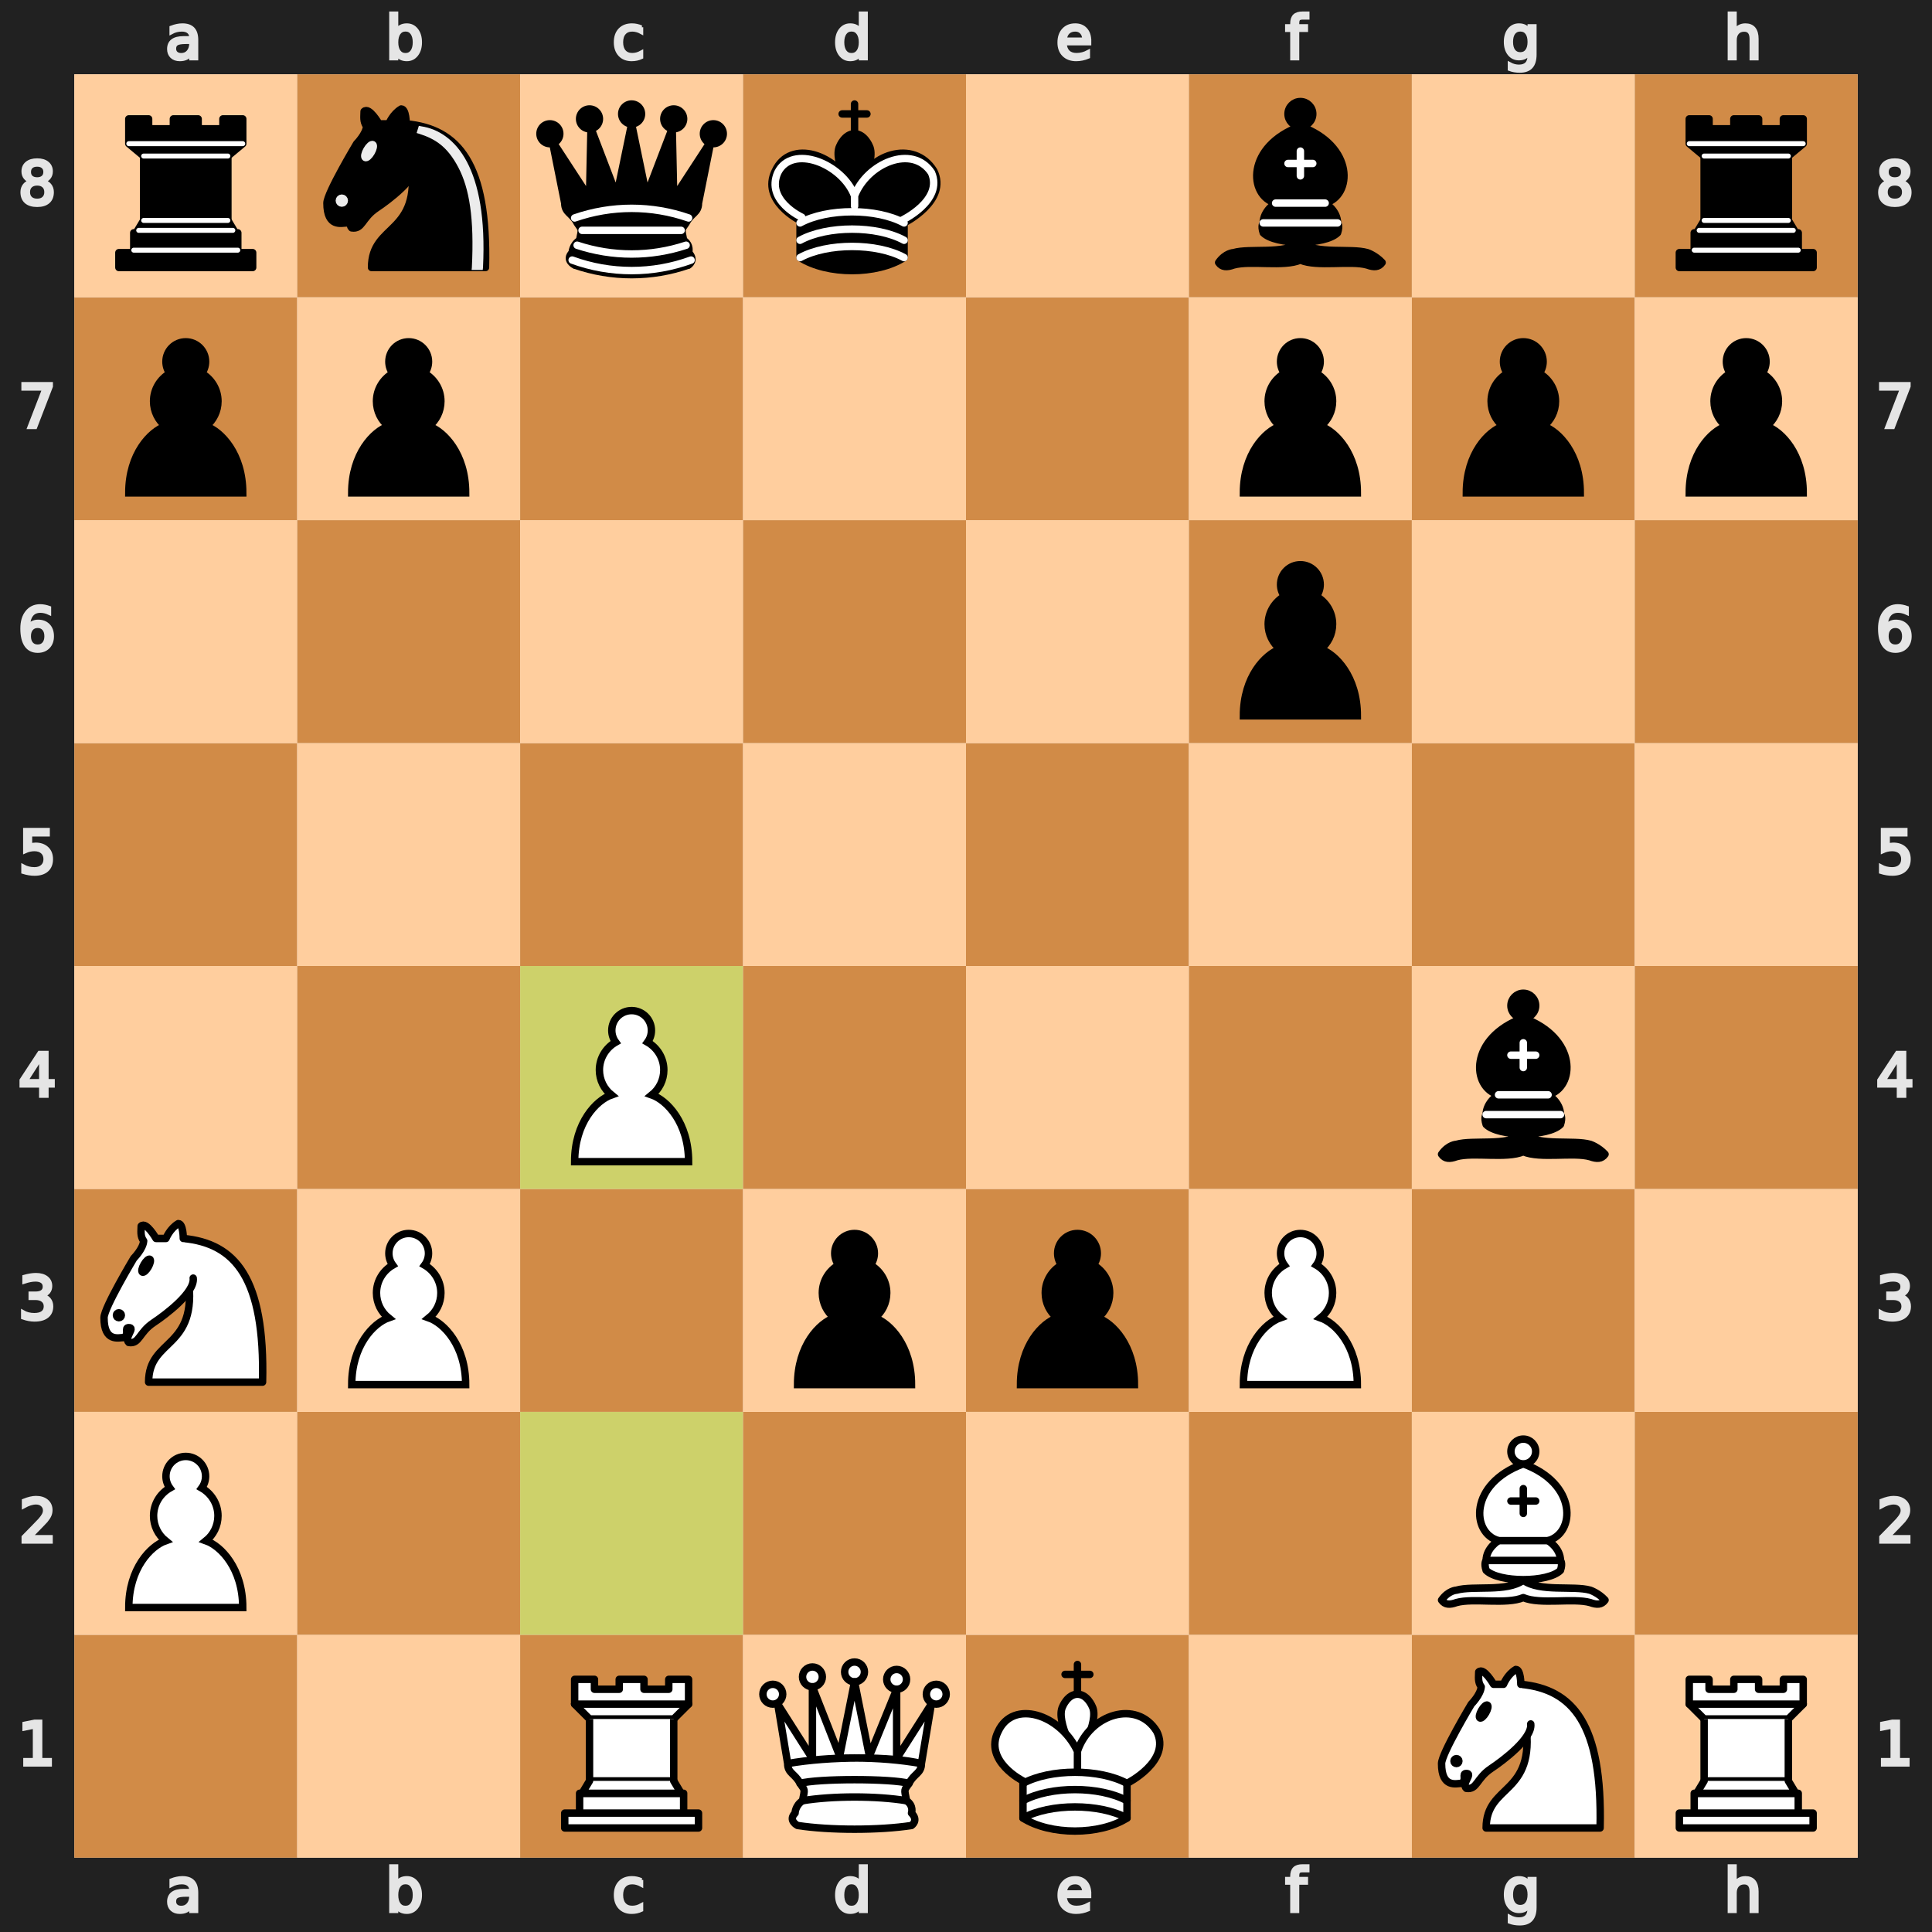
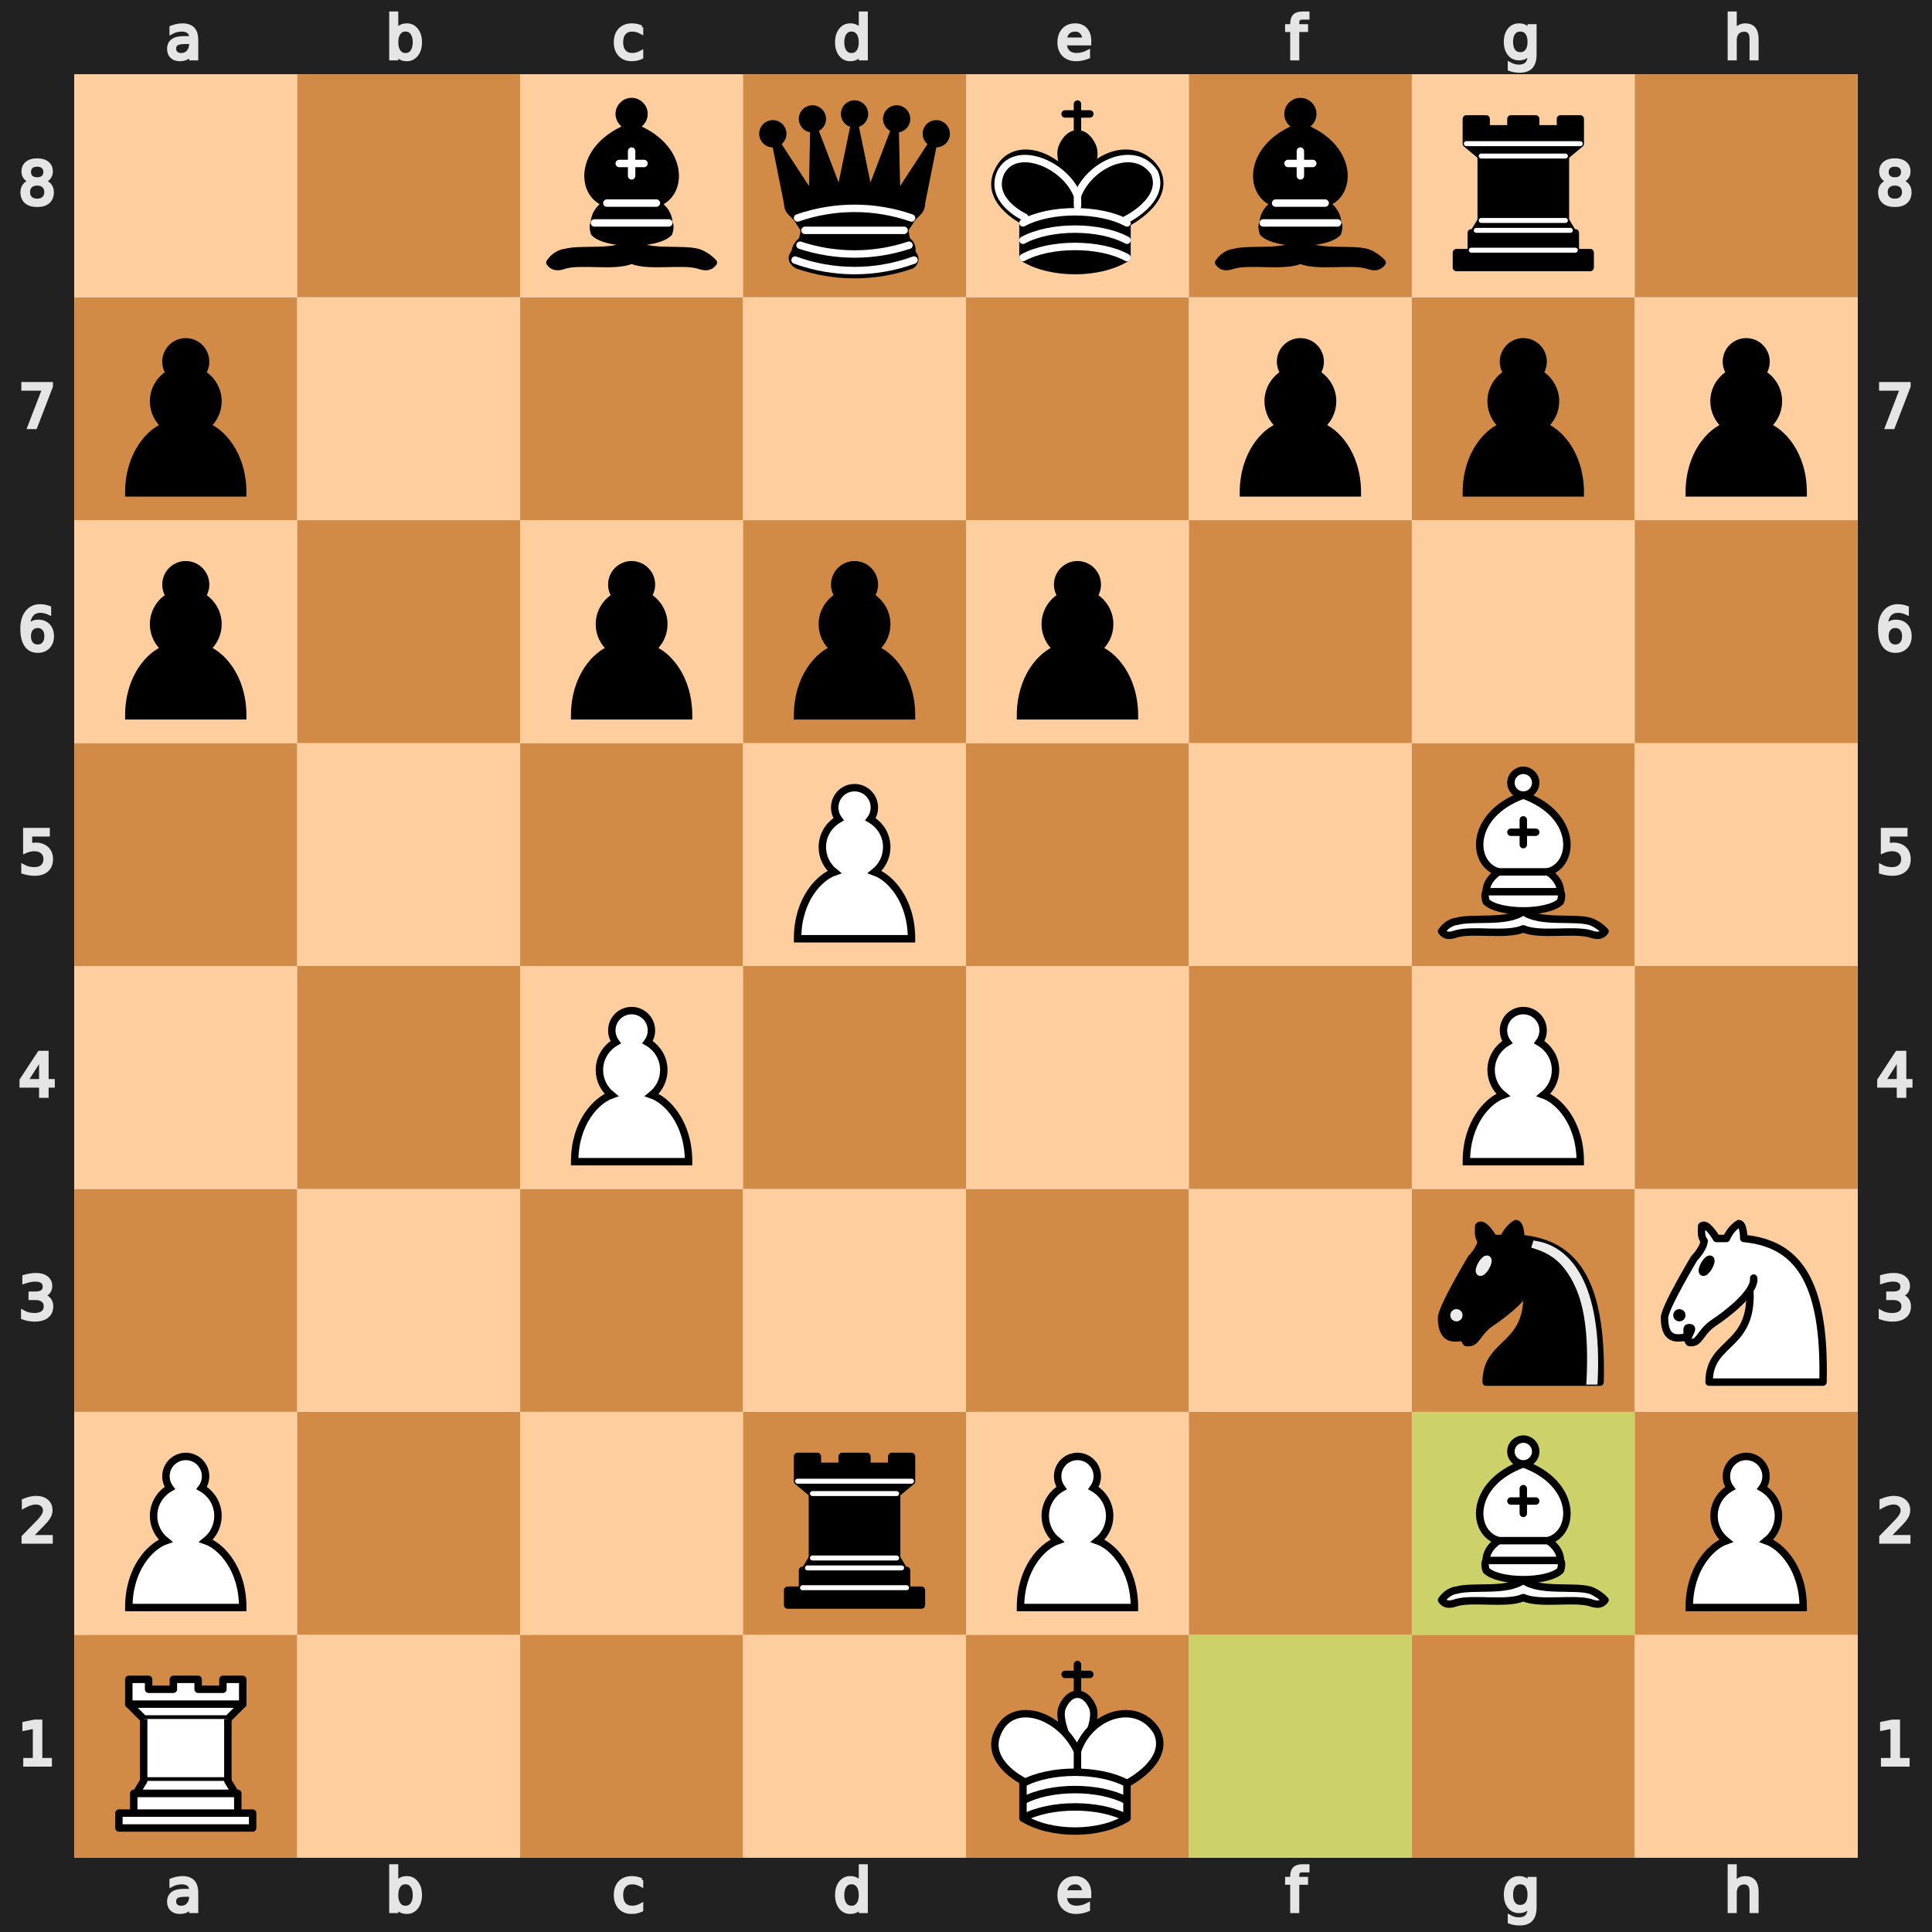
<svg xmlns="http://www.w3.org/2000/svg" xmlns:xlink="http://www.w3.org/1999/xlink" viewBox="0 0 390 390" width="390" height="390">
  <defs>
    <g id="white-pawn" class="white pawn">
      <path d="M22.5 9c-2.21 0-4 1.79-4 4 0 .89.29 1.71.78 2.38C17.33 16.5 16 18.59 16 21c0 2.03.94 3.84 2.41 5.03-3 1.06-7.41 5.55-7.41 13.47h23c0-7.92-4.41-12.41-7.41-13.47 1.47-1.19 2.41-3 2.41-5.03 0-2.41-1.33-4.5-3.28-5.62.49-.67.78-1.49.78-2.38 0-2.21-1.79-4-4-4z" fill="#fff" stroke="#000" stroke-width="1.5" stroke-linecap="round" />
    </g>
    <g id="white-knight" class="white knight" fill="none" fill-rule="evenodd" stroke="#000" stroke-width="1.5" stroke-linecap="round" stroke-linejoin="round">
      <path d="M 22,10 C 32.5,11 38.5,18 38,39 L 15,39 C 15,30 25,32.5 23,18" style="fill:#ffffff; stroke:#000000;" />
      <path d="M 24,18 C 24.38,20.91 18.45,25.37 16,27 C 13,29 13.18,31.34 11,31 C 9.958,30.06 12.41,27.96 11,28 C 10,28 11.19,29.23 10,30 C 9,30 5.997,31 6,26 C 6,24 12,14 12,14 C 12,14 13.89,12.1 14,10.5 C 13.27,9.506 13.5,8.5 13.5,7.5 C 14.5,6.5 16.5,10 16.5,10 L 18.5,10 C 18.5,10 19.28,8.008 21,7 C 22,7 22,10 22,10" style="fill:#ffffff; stroke:#000000;" />
      <path d="M 9.5 25.5 A 0.5 0.5 0 1 1 8.5,25.5 A 0.5 0.5 0 1 1 9.5 25.5 z" style="fill:#000000; stroke:#000000;" />
      <path d="M 15 15.5 A 0.5 1.5 0 1 1 14,15.5 A 0.5 1.5 0 1 1 15 15.5 z" transform="matrix(0.866,0.5,-0.5,0.866,9.693,-5.173)" style="fill:#000000; stroke:#000000;" />
    </g>
    <g id="white-bishop" class="white bishop" fill="none" fill-rule="evenodd" stroke="#000" stroke-width="1.5" stroke-linecap="round" stroke-linejoin="round">
      <g fill="#fff" stroke-linecap="butt">
        <path d="M9 36c3.39-.97 10.11.43 13.5-2 3.39 2.43 10.11 1.03 13.5 2 0 0 1.65.54 3 2-.68.97-1.65.99-3 .5-3.39-.97-10.11.46-13.5-1-3.39 1.46-10.11.03-13.5 1-1.354.49-2.323.47-3-.5 1.354-1.94 3-2 3-2zM15 32c2.5 2.5 12.5 2.5 15 0 .5-1.5 0-2 0-2 0-2.5-2.5-4-2.5-4 5.5-1.5 6-11.5-5-15.5-11 4-10.5 14-5 15.5 0 0-2.5 1.5-2.5 4 0 0-.5.5 0 2zM25 8a2.5 2.5 0 1 1-5 0 2.5 2.5 0 1 1 5 0z" />
      </g>
      <path d="M17.5 26h10M15 30h15m-7.5-14.5v5M20 18h5" stroke-linejoin="miter" />
    </g>
    <g id="white-rook" class="white rook" fill="#fff" fill-rule="evenodd" stroke="#000" stroke-width="1.5" stroke-linecap="round" stroke-linejoin="round">
      <path d="M9 39h27v-3H9v3zM12 36v-4h21v4H12zM11 14V9h4v2h5V9h5v2h5V9h4v5" stroke-linecap="butt" />
      <path d="M34 14l-3 3H14l-3-3" />
      <path d="M31 17v12.5H14V17" stroke-linecap="butt" stroke-linejoin="miter" />
      <path d="M31 29.5l1.5 2.5h-20l1.5-2.5" />
      <path d="M11 14h23" fill="none" stroke-linejoin="miter" />
-     </g>
-     <g id="white-queen" class="white queen" fill="#fff" fill-rule="evenodd" stroke="#000" stroke-width="1.5" stroke-linecap="round" stroke-linejoin="round">
-       <path d="M8 12a2 2 0 1 1-4 0 2 2 0 1 1 4 0zM24.5 7.5a2 2 0 1 1-4 0 2 2 0 1 1 4 0zM41 12a2 2 0 1 1-4 0 2 2 0 1 1 4 0zM16 8.5a2 2 0 1 1-4 0 2 2 0 1 1 4 0zM33 9a2 2 0 1 1-4 0 2 2 0 1 1 4 0z" />
-       <path d="M9 26c8.5-1.5 21-1.5 27 0l2-12-7 11V11l-5.5 13.5-3-15-3 15-5.5-14V25L7 14l2 12zM9 26c0 2 1.5 2 2.5 4 1 1.5 1 1 .5 3.5-1.5 1-1.5 2.5-1.5 2.5-1.5 1.5.5 2.5.5 2.5 6.5 1 16.5 1 23 0 0 0 1.5-1 0-2.5 0 0 .5-1.5-1-2.5-.5-2.5-.5-2 .5-3.5 1-2 2.5-2 2.5-4-8.5-1.5-18.5-1.5-27 0z" stroke-linecap="butt" />
-       <path d="M11.5 30c3.5-1 18.5-1 22 0M12 33.5c6-1 15-1 21 0" fill="none" />
    </g>
    <g id="white-king" class="white king" fill="none" fill-rule="evenodd" stroke="#000" stroke-width="1.5" stroke-linecap="round" stroke-linejoin="round">
      <path d="M22.5 11.63V6M20 8h5" stroke-linejoin="miter" />
      <path d="M22.5 25s4.5-7.5 3-10.5c0 0-1-2.5-3-2.5s-3 2.5-3 2.5c-1.5 3 3 10.5 3 10.5" fill="#fff" stroke-linecap="butt" stroke-linejoin="miter" />
      <path d="M11.5 37c5.5 3.5 15.5 3.5 21 0v-7s9-4.5 6-10.5c-4-6.5-13.5-3.5-16 4V27v-3.5c-3.5-7.5-13-10.5-16-4-3 6 5 10 5 10V37z" fill="#fff" />
      <path d="M11.5 30c5.5-3 15.5-3 21 0m-21 3.5c5.5-3 15.5-3 21 0m-21 3.5c5.5-3 15.5-3 21 0" />
    </g>
    <g id="black-pawn" class="black pawn">
      <path d="M22.5 9c-2.21 0-4 1.79-4 4 0 .89.29 1.71.78 2.38C17.33 16.5 16 18.59 16 21c0 2.03.94 3.84 2.41 5.03-3 1.06-7.41 5.55-7.41 13.47h23c0-7.92-4.41-12.41-7.41-13.47 1.47-1.19 2.41-3 2.41-5.03 0-2.41-1.33-4.5-3.28-5.62.49-.67.78-1.49.78-2.38 0-2.21-1.79-4-4-4z" fill="#000" stroke="#000" stroke-width="1.5" stroke-linecap="round" />
    </g>
    <g id="black-knight" class="black knight" fill="none" fill-rule="evenodd" stroke="#000" stroke-width="1.5" stroke-linecap="round" stroke-linejoin="round">
      <path d="M 22,10 C 32.5,11 38.5,18 38,39 L 15,39 C 15,30 25,32.5 23,18" style="fill:#000000; stroke:#000000;" />
      <path d="M 24,18 C 24.38,20.91 18.45,25.37 16,27 C 13,29 13.18,31.34 11,31 C 9.958,30.06 12.41,27.96 11,28 C 10,28 11.19,29.23 10,30 C 9,30 5.997,31 6,26 C 6,24 12,14 12,14 C 12,14 13.89,12.1 14,10.5 C 13.27,9.506 13.5,8.5 13.5,7.5 C 14.5,6.5 16.5,10 16.5,10 L 18.5,10 C 18.5,10 19.28,8.008 21,7 C 22,7 22,10 22,10" style="fill:#000000; stroke:#000000;" />
      <path d="M 9.5 25.5 A 0.5 0.5 0 1 1 8.5,25.5 A 0.5 0.5 0 1 1 9.5 25.5 z" style="fill:#ececec; stroke:#ececec;" />
      <path d="M 15 15.5 A 0.5 1.5 0 1 1 14,15.5 A 0.5 1.5 0 1 1 15 15.5 z" transform="matrix(0.866,0.5,-0.5,0.866,9.693,-5.173)" style="fill:#ececec; stroke:#ececec;" />
      <path d="M 24.55,10.4 L 24.1,11.85 L 24.6,12 C 27.75,13 30.25,14.49 32.5,18.75 C 34.75,23.01 35.75,29.06 35.25,39 L 35.2,39.5 L 37.45,39.5 L 37.5,39 C 38,28.94 36.62,22.15 34.25,17.66 C 31.88,13.17 28.46,11.02 25.06,10.5 L 24.55,10.4 z " style="fill:#ececec; stroke:none;" />
    </g>
    <g id="black-bishop" class="black bishop" fill="none" fill-rule="evenodd" stroke="#000" stroke-width="1.5" stroke-linecap="round" stroke-linejoin="round">
      <path d="M9 36c3.39-.97 10.11.43 13.5-2 3.39 2.43 10.11 1.03 13.5 2 0 0 1.65.54 3 2-.68.97-1.65.99-3 .5-3.39-.97-10.11.46-13.5-1-3.39 1.46-10.11.03-13.5 1-1.354.49-2.323.47-3-.5 1.354-1.94 3-2 3-2zm6-4c2.5 2.5 12.5 2.5 15 0 .5-1.5 0-2 0-2 0-2.5-2.5-4-2.5-4 5.5-1.5 6-11.5-5-15.5-11 4-10.5 14-5 15.5 0 0-2.5 1.5-2.5 4 0 0-.5.5 0 2zM25 8a2.5 2.5 0 1 1-5 0 2.5 2.5 0 1 1 5 0z" fill="#000" stroke-linecap="butt" />
      <path d="M17.5 26h10M15 30h15m-7.5-14.5v5M20 18h5" stroke="#fff" stroke-linejoin="miter" />
    </g>
    <g id="black-rook" class="black rook" fill="#000" fill-rule="evenodd" stroke="#000" stroke-width="1.5" stroke-linecap="round" stroke-linejoin="round">
      <path d="M9 39h27v-3H9v3zM12.5 32l1.5-2.5h17l1.5 2.5h-20zM12 36v-4h21v4H12z" stroke-linecap="butt" />
      <path d="M14 29.5v-13h17v13H14z" stroke-linecap="butt" stroke-linejoin="miter" />
      <path d="M14 16.5L11 14h23l-3 2.5H14zM11 14V9h4v2h5V9h5v2h5V9h4v5H11z" stroke-linecap="butt" />
      <path d="M12 35.5h21M13 31.5h19M14 29.5h17M14 16.5h17M11 14h23" fill="none" stroke="#fff" stroke-width="1" stroke-linejoin="miter" />
    </g>
    <g id="black-queen" class="black queen" fill="#000" fill-rule="evenodd" stroke="#000" stroke-width="1.5" stroke-linecap="round" stroke-linejoin="round">
      <g fill="#000" stroke="none">
        <circle cx="6" cy="12" r="2.75" />
        <circle cx="14" cy="9" r="2.75" />
        <circle cx="22.5" cy="8" r="2.75" />
        <circle cx="31" cy="9" r="2.75" />
        <circle cx="39" cy="12" r="2.75" />
      </g>
      <path d="M9 26c8.5-1.5 21-1.5 27 0l2.5-12.5L31 25l-.3-14.1-5.2 13.6-3-14.5-3 14.5-5.2-13.6L14 25 6.5 13.5 9 26zM9 26c0 2 1.5 2 2.5 4 1 1.5 1 1 .5 3.5-1.5 1-1.5 2.5-1.5 2.5-1.5 1.5.5 2.5.5 2.5 6.5 1 16.5 1 23 0 0 0 1.5-1 0-2.5 0 0 .5-1.5-1-2.5-.5-2.5-.5-2 .5-3.5 1-2 2.5-2 2.5-4-8.5-1.5-18.5-1.5-27 0z" stroke-linecap="butt" />
      <path d="M11 38.5a35 35 1 0 0 23 0" fill="none" stroke-linecap="butt" />
      <path d="M11 29a35 35 1 0 1 23 0M12.5 31.5h20M11.5 34.5a35 35 1 0 0 22 0M10.5 37.5a35 35 1 0 0 24 0" fill="none" stroke="#fff" />
    </g>
    <g id="black-king" class="black king" fill="none" fill-rule="evenodd" stroke="#000" stroke-width="1.5" stroke-linecap="round" stroke-linejoin="round">
      <path d="M22.5 11.63V6" stroke-linejoin="miter" />
      <path d="M22.5 25s4.5-7.5 3-10.5c0 0-1-2.5-3-2.5s-3 2.5-3 2.5c-1.5 3 3 10.5 3 10.5" fill="#000" stroke-linecap="butt" stroke-linejoin="miter" />
      <path d="M11.5 37c5.5 3.5 15.5 3.5 21 0v-7s9-4.5 6-10.5c-4-6.5-13.5-3.5-16 4V27v-3.5c-3.5-7.5-13-10.5-16-4-3 6 5 10 5 10V37z" fill="#000" />
      <path d="M20 8h5" stroke-linejoin="miter" />
      <path d="M32 29.5s8.5-4 6.03-9.65C34.15 14 25 18 22.5 24.5l.01 2.1-.01-2.1C20 18 9.906 14 6.997 19.85c-2.497 5.65 4.853 9 4.853 9M11.5 30c5.5-3 15.5-3 21 0m-21 3.5c5.5-3 15.5-3 21 0m-21 3.5c5.5-3 15.5-3 21 0" stroke="#fff" />
    </g>
  </defs>
  <rect x="7.5" y="7.5" width="375" height="375" fill="none" stroke="#212121" stroke-width="15" />
  <g transform="translate(20, 1) scale(0.75, 0.75)" fill="#e5e5e5" stroke="#e5e5e5">
    <path d="M23.328 10.016q-1.742 0-2.414.398-.672.398-.672 1.36 0 .765.5 1.218.508.445 1.375.445 1.196 0 1.914-.843.727-.852.727-2.258v-.32zm2.867-.594v4.992h-1.437v-1.328q-.492.797-1.227 1.18-.734.375-1.797.375-1.343 0-2.14-.75-.79-.758-.79-2.024 0-1.476.985-2.226.992-.75 2.953-.75h2.016V8.75q0-.992-.656-1.531-.649-.547-1.829-.547-.75 0-1.46.18-.711.18-1.368.539V6.062q.79-.304 1.532-.453.742-.156 1.445-.156 1.898 0 2.836.984.937.985.937 2.985z" />
  </g>
  <g transform="translate(20, 375) scale(0.75, 0.75)" fill="#e5e5e5" stroke="#e5e5e5">
    <path d="M23.328 10.016q-1.742 0-2.414.398-.672.398-.672 1.36 0 .765.5 1.218.508.445 1.375.445 1.196 0 1.914-.843.727-.852.727-2.258v-.32zm2.867-.594v4.992h-1.437v-1.328q-.492.797-1.227 1.18-.734.375-1.797.375-1.343 0-2.14-.75-.79-.758-.79-2.024 0-1.476.985-2.226.992-.75 2.953-.75h2.016V8.75q0-.992-.656-1.531-.649-.547-1.829-.547-.75 0-1.46.18-.711.18-1.368.539V6.062q.79-.304 1.532-.453.742-.156 1.445-.156 1.898 0 2.836.984.937.985.937 2.985z" />
  </g>
  <g transform="translate(65, 1) scale(0.75, 0.75)" fill="#e5e5e5" stroke="#e5e5e5">
    <path d="M24.922 10.047q0-1.586-.656-2.485-.649-.906-1.79-.906-1.14 0-1.796.906-.649.899-.649 2.485 0 1.586.649 2.492.656.898 1.797.898 1.14 0 1.789-.898.656-.906.656-2.492zm-4.89-3.055q.452-.781 1.14-1.156.695-.383 1.656-.383 1.594 0 2.586 1.266 1 1.265 1 3.328 0 2.062-1 3.328-.992 1.266-2.586 1.266-.96 0-1.656-.375-.688-.383-1.14-1.164v1.312h-1.446V2.258h1.445z" />
  </g>
  <g transform="translate(65, 375) scale(0.75, 0.75)" fill="#e5e5e5" stroke="#e5e5e5">
    <path d="M24.922 10.047q0-1.586-.656-2.485-.649-.906-1.79-.906-1.14 0-1.796.906-.649.899-.649 2.485 0 1.586.649 2.492.656.898 1.797.898 1.14 0 1.789-.898.656-.906.656-2.492zm-4.89-3.055q.452-.781 1.14-1.156.695-.383 1.656-.383 1.594 0 2.586 1.266 1 1.265 1 3.328 0 2.062-1 3.328-.992 1.266-2.586 1.266-.96 0-1.656-.375-.688-.383-1.14-1.164v1.312h-1.446V2.258h1.445z" />
  </g>
  <g transform="translate(110, 1) scale(0.75, 0.75)" fill="#e5e5e5" stroke="#e5e5e5">
    <path d="M25.96 6v1.344q-.608-.336-1.226-.5-.609-.172-1.234-.172-1.398 0-2.172.89-.773.883-.773 2.485 0 1.601.773 2.492.774.883 2.172.883.625 0 1.234-.164.618-.172 1.227-.508v1.328q-.602.281-1.25.422-.64.14-1.367.14-1.977 0-3.14-1.242-1.165-1.242-1.165-3.351 0-2.14 1.172-3.367 1.18-1.227 3.227-1.227.664 0 1.296.14.633.134 1.227.407z" />
  </g>
  <g transform="translate(110, 375) scale(0.75, 0.75)" fill="#e5e5e5" stroke="#e5e5e5">
    <path d="M25.96 6v1.344q-.608-.336-1.226-.5-.609-.172-1.234-.172-1.398 0-2.172.89-.773.883-.773 2.485 0 1.601.773 2.492.774.883 2.172.883.625 0 1.234-.164.618-.172 1.227-.508v1.328q-.602.281-1.25.422-.64.14-1.367.14-1.977 0-3.14-1.242-1.165-1.242-1.165-3.351 0-2.14 1.172-3.367 1.18-1.227 3.227-1.227.664 0 1.296.14.633.134 1.227.407z" />
  </g>
  <g transform="translate(155, 1) scale(0.75, 0.75)" fill="#e5e5e5" stroke="#e5e5e5">
    <path d="M24.973 6.992V2.258h1.437v12.156h-1.437v-1.312q-.453.78-1.149 1.164-.687.375-1.656.375-1.586 0-2.586-1.266-.992-1.266-.992-3.328 0-2.063.992-3.328 1-1.266 2.586-1.266.969 0 1.656.383.696.375 1.149 1.156zm-4.899 3.055q0 1.586.649 2.492.656.898 1.797.898 1.14 0 1.796-.898.657-.906.657-2.492 0-1.586-.657-2.485-.656-.906-1.796-.906-1.141 0-1.797.906-.649.899-.649 2.485z" />
  </g>
  <g transform="translate(155, 375) scale(0.75, 0.75)" fill="#e5e5e5" stroke="#e5e5e5">
    <path d="M24.973 6.992V2.258h1.437v12.156h-1.437v-1.312q-.453.78-1.149 1.164-.687.375-1.656.375-1.586 0-2.586-1.266-.992-1.266-.992-3.328 0-2.063.992-3.328 1-1.266 2.586-1.266.969 0 1.656.383.696.375 1.149 1.156zm-4.899 3.055q0 1.586.649 2.492.656.898 1.797.898 1.14 0 1.796-.898.657-.906.657-2.492 0-1.586-.657-2.485-.656-.906-1.796-.906-1.141 0-1.797.906-.649.899-.649 2.485z" />
  </g>
  <g transform="translate(200, 1) scale(0.75, 0.75)" fill="#e5e5e5" stroke="#e5e5e5">
    <path d="M26.555 9.68v.703h-6.61q.094 1.484.89 2.265.806.774 2.235.774.828 0 1.602-.203.781-.203 1.547-.61v1.36q-.774.328-1.586.5-.813.172-1.649.172-2.093 0-3.32-1.22-1.219-1.218-1.219-3.296 0-2.148 1.157-3.406 1.164-1.266 3.132-1.266 1.766 0 2.79 1.14 1.03 1.134 1.03 3.087zm-1.438-.422q-.015-1.18-.664-1.883-.64-.703-1.703-.703-1.203 0-1.93.68-.718.68-.828 1.914z" />
  </g>
  <g transform="translate(200, 375) scale(0.75, 0.75)" fill="#e5e5e5" stroke="#e5e5e5">
    <path d="M26.555 9.68v.703h-6.61q.094 1.484.89 2.265.806.774 2.235.774.828 0 1.602-.203.781-.203 1.547-.61v1.36q-.774.328-1.586.5-.813.172-1.649.172-2.093 0-3.32-1.22-1.219-1.218-1.219-3.296 0-2.148 1.157-3.406 1.164-1.266 3.132-1.266 1.766 0 2.79 1.14 1.03 1.134 1.03 3.087zm-1.438-.422q-.015-1.18-.664-1.883-.64-.703-1.703-.703-1.203 0-1.93.68-.718.68-.828 1.914z" />
  </g>
  <g transform="translate(245, 1) scale(0.75, 0.75)" fill="#e5e5e5" stroke="#e5e5e5">
    <path d="M25.285 2.258v1.195H23.91q-.773 0-1.078.313-.297.312-.297 1.125v.773h2.367v1.117h-2.367v7.633H21.09V6.781h-1.375V5.664h1.375v-.61q0-1.46.68-2.124.68-.672 2.156-.672z" />
  </g>
  <g transform="translate(245, 375) scale(0.75, 0.75)" fill="#e5e5e5" stroke="#e5e5e5">
    <path d="M25.285 2.258v1.195H23.91q-.773 0-1.078.313-.297.312-.297 1.125v.773h2.367v1.117h-2.367v7.633H21.09V6.781h-1.375V5.664h1.375v-.61q0-1.46.68-2.124.68-.672 2.156-.672z" />
  </g>
  <g transform="translate(290, 1) scale(0.75, 0.75)" fill="#e5e5e5" stroke="#e5e5e5">
    <path d="M24.973 9.937q0-1.562-.649-2.421-.64-.86-1.804-.86-1.157 0-1.805.86-.64.859-.64 2.421 0 1.555.64 2.415.648.859 1.805.859 1.164 0 1.804-.86.649-.859.649-2.414zm1.437 3.391q0 2.234-.992 3.32-.992 1.094-3.04 1.094-.757 0-1.429-.117-.672-.11-1.304-.344v-1.398q.632.344 1.25.508.617.164 1.257.164 1.414 0 2.118-.743.703-.734.703-2.226v-.711q-.446.773-1.141 1.156-.695.383-1.664.383-1.61 0-2.594-1.227-.984-1.226-.984-3.25 0-2.03.984-3.257.985-1.227 2.594-1.227.969 0 1.664.383t1.14 1.156V5.664h1.438z" />
  </g>
  <g transform="translate(290, 375) scale(0.75, 0.75)" fill="#e5e5e5" stroke="#e5e5e5">
    <path d="M24.973 9.937q0-1.562-.649-2.421-.64-.86-1.804-.86-1.157 0-1.805.86-.64.859-.64 2.421 0 1.555.64 2.415.648.859 1.805.859 1.164 0 1.804-.86.649-.859.649-2.414zm1.437 3.391q0 2.234-.992 3.32-.992 1.094-3.04 1.094-.757 0-1.429-.117-.672-.11-1.304-.344v-1.398q.632.344 1.25.508.617.164 1.257.164 1.414 0 2.118-.743.703-.734.703-2.226v-.711q-.446.773-1.141 1.156-.695.383-1.664.383-1.61 0-2.594-1.227-.984-1.226-.984-3.25 0-2.03.984-3.257.985-1.227 2.594-1.227.969 0 1.664.383t1.14 1.156V5.664h1.438z" />
  </g>
  <g transform="translate(335, 1) scale(0.75, 0.75)" fill="#e5e5e5" stroke="#e5e5e5">
    <path d="M26.164 9.133v5.281h-1.437V9.18q0-1.243-.485-1.86-.484-.617-1.453-.617-1.164 0-1.836.742-.672.742-.672 2.024v4.945h-1.445V2.258h1.445v4.765q.516-.789 1.211-1.18.703-.39 1.617-.39 1.508 0 2.282.938.773.93.773 2.742z" />
  </g>
  <g transform="translate(335, 375) scale(0.75, 0.75)" fill="#e5e5e5" stroke="#e5e5e5">
    <path d="M26.164 9.133v5.281h-1.437V9.18q0-1.243-.485-1.86-.484-.617-1.453-.617-1.164 0-1.836.742-.672.742-.672 2.024v4.945h-1.445V2.258h1.445v4.765q.516-.789 1.211-1.18.703-.39 1.617-.39 1.508 0 2.282.938.773.93.773 2.742z" />
  </g>
  <g transform="translate(0, 335) scale(0.75, 0.75)" fill="#e5e5e5" stroke="#e5e5e5">
    <path d="M6.754 26.996h2.578v-8.898l-2.805.562v-1.437l2.79-.563h1.578v10.336h2.578v1.328h-6.72z" />
  </g>
  <g transform="translate(375, 335) scale(0.75, 0.75)" fill="#e5e5e5" stroke="#e5e5e5">
    <path d="M6.754 26.996h2.578v-8.898l-2.805.562v-1.437l2.79-.563h1.578v10.336h2.578v1.328h-6.72z" />
  </g>
  <g transform="translate(0, 290) scale(0.75, 0.75)" fill="#e5e5e5" stroke="#e5e5e5">
    <path d="M8.195 26.996h5.508v1.328H6.297v-1.328q.898-.93 2.445-2.492 1.555-1.57 1.953-2.024.758-.851 1.055-1.437.305-.594.305-1.164 0-.93-.657-1.516-.648-.586-1.695-.586-.742 0-1.57.258-.82.258-1.758.781v-1.593q.953-.383 1.781-.578.828-.196 1.516-.196 1.812 0 2.89.906 1.079.907 1.079 2.422 0 .72-.274 1.368-.265.64-.976 1.515-.196.227-1.243 1.313-1.046 1.078-2.953 3.023z" />
  </g>
  <g transform="translate(375, 290) scale(0.75, 0.75)" fill="#e5e5e5" stroke="#e5e5e5">
    <path d="M8.195 26.996h5.508v1.328H6.297v-1.328q.898-.93 2.445-2.492 1.555-1.57 1.953-2.024.758-.851 1.055-1.437.305-.594.305-1.164 0-.93-.657-1.516-.648-.586-1.695-.586-.742 0-1.57.258-.82.258-1.758.781v-1.593q.953-.383 1.781-.578.828-.196 1.516-.196 1.812 0 2.89.906 1.079.907 1.079 2.422 0 .72-.274 1.368-.265.64-.976 1.515-.196.227-1.243 1.313-1.046 1.078-2.953 3.023z" />
  </g>
  <g transform="translate(0, 245) scale(0.75, 0.75)" fill="#e5e5e5" stroke="#e5e5e5">
    <path d="M11.434 22.035q1.132.242 1.765 1.008.64.766.64 1.89 0 1.727-1.187 2.672-1.187.946-3.375.946-.734 0-1.515-.149-.774-.14-1.602-.43V26.45q.656.383 1.438.578.78.196 1.632.196 1.485 0 2.258-.586.782-.586.782-1.703 0-1.032-.727-1.61-.719-.586-2.008-.586h-1.36v-1.297h1.423q1.164 0 1.78-.46.618-.47.618-1.344 0-.899-.64-1.375-.633-.485-1.82-.485-.65 0-1.391.141-.743.14-1.633.437V16.95q.898-.25 1.68-.375.788-.125 1.484-.125 1.797 0 2.844.82 1.046.813 1.046 2.204 0 .968-.554 1.64-.555.664-1.578.922z" />
  </g>
  <g transform="translate(375, 245) scale(0.75, 0.75)" fill="#e5e5e5" stroke="#e5e5e5">
    <path d="M11.434 22.035q1.132.242 1.765 1.008.64.766.64 1.89 0 1.727-1.187 2.672-1.187.946-3.375.946-.734 0-1.515-.149-.774-.14-1.602-.43V26.45q.656.383 1.438.578.78.196 1.632.196 1.485 0 2.258-.586.782-.586.782-1.703 0-1.032-.727-1.61-.719-.586-2.008-.586h-1.36v-1.297h1.423q1.164 0 1.78-.46.618-.47.618-1.344 0-.899-.64-1.375-.633-.485-1.82-.485-.65 0-1.391.141-.743.14-1.633.437V16.95q.898-.25 1.68-.375.788-.125 1.484-.125 1.797 0 2.844.82 1.046.813 1.046 2.204 0 .968-.554 1.64-.555.664-1.578.922z" />
  </g>
  <g transform="translate(0, 200) scale(0.75, 0.75)" fill="#e5e5e5" stroke="#e5e5e5">
    <path d="M11.016 18.035L7.03 24.262h3.985zm-.414-1.375h1.984v7.602h1.664v1.312h-1.664v2.75h-1.57v-2.75H5.75v-1.523z" />
  </g>
  <g transform="translate(375, 200) scale(0.75, 0.75)" fill="#e5e5e5" stroke="#e5e5e5">
    <path d="M11.016 18.035L7.03 24.262h3.985zm-.414-1.375h1.984v7.602h1.664v1.312h-1.664v2.75h-1.57v-2.75H5.75v-1.523z" />
  </g>
  <g transform="translate(0, 155) scale(0.75, 0.75)" fill="#e5e5e5" stroke="#e5e5e5">
    <path d="M6.719 16.66h6.195v1.328h-4.75v2.86q.344-.118.688-.172.343-.063.687-.063 1.953 0 3.094 1.07 1.14 1.07 1.14 2.899 0 1.883-1.171 2.93-1.172 1.039-3.305 1.039-.735 0-1.5-.125-.758-.125-1.57-.375v-1.586q.703.383 1.453.57.75.188 1.586.188 1.351 0 2.14-.711.79-.711.79-1.93 0-1.219-.79-1.93-.789-.71-2.14-.71-.633 0-1.266.14-.625.14-1.281.438z" />
  </g>
  <g transform="translate(375, 155) scale(0.75, 0.75)" fill="#e5e5e5" stroke="#e5e5e5">
    <path d="M6.719 16.66h6.195v1.328h-4.75v2.86q.344-.118.688-.172.343-.063.687-.063 1.953 0 3.094 1.07 1.14 1.07 1.14 2.899 0 1.883-1.171 2.93-1.172 1.039-3.305 1.039-.735 0-1.5-.125-.758-.125-1.57-.375v-1.586q.703.383 1.453.57.75.188 1.586.188 1.351 0 2.14-.711.79-.711.79-1.93 0-1.219-.79-1.93-.789-.71-2.14-.71-.633 0-1.266.14-.625.14-1.281.438z" />
  </g>
  <g transform="translate(0, 110) scale(0.75, 0.75)" fill="#e5e5e5" stroke="#e5e5e5">
    <path d="M10.137 21.863q-1.063 0-1.688.727-.617.726-.617 1.992 0 1.258.617 1.992.625.727 1.688.727 1.062 0 1.68-.727.624-.734.624-1.992 0-1.266-.625-1.992-.617-.727-1.68-.727zm3.133-4.945v1.437q-.594-.28-1.204-.43-.601-.148-1.195-.148-1.562 0-2.39 1.055-.82 1.055-.938 3.188.46-.68 1.156-1.04.696-.367 1.531-.367 1.758 0 2.774 1.07 1.023 1.063 1.023 2.899 0 1.797-1.062 2.883-1.063 1.086-2.828 1.086-2.024 0-3.094-1.547-1.07-1.555-1.07-4.5 0-2.766 1.312-4.406 1.313-1.649 3.524-1.649.593 0 1.195.117.61.118 1.266.352z" />
  </g>
  <g transform="translate(375, 110) scale(0.75, 0.75)" fill="#e5e5e5" stroke="#e5e5e5">
    <path d="M10.137 21.863q-1.063 0-1.688.727-.617.726-.617 1.992 0 1.258.617 1.992.625.727 1.688.727 1.062 0 1.68-.727.624-.734.624-1.992 0-1.266-.625-1.992-.617-.727-1.68-.727zm3.133-4.945v1.437q-.594-.28-1.204-.43-.601-.148-1.195-.148-1.562 0-2.39 1.055-.82 1.055-.938 3.188.46-.68 1.156-1.04.696-.367 1.531-.367 1.758 0 2.774 1.07 1.023 1.063 1.023 2.899 0 1.797-1.062 2.883-1.063 1.086-2.828 1.086-2.024 0-3.094-1.547-1.07-1.555-1.07-4.5 0-2.766 1.312-4.406 1.313-1.649 3.524-1.649.593 0 1.195.117.61.118 1.266.352z" />
  </g>
  <g transform="translate(0, 65) scale(0.75, 0.75)" fill="#e5e5e5" stroke="#e5e5e5">
    <path d="M6.25 16.66h7.5v.672L9.516 28.324H7.867l3.985-10.336H6.25z" />
  </g>
  <g transform="translate(375, 65) scale(0.75, 0.75)" fill="#e5e5e5" stroke="#e5e5e5">
    <path d="M6.25 16.66h7.5v.672L9.516 28.324H7.867l3.985-10.336H6.25z" />
  </g>
  <g transform="translate(0, 20) scale(0.75, 0.75)" fill="#e5e5e5" stroke="#e5e5e5">
    <path d="M10 22.785q-1.125 0-1.773.602-.641.601-.641 1.656t.64 1.656q.649.602 1.774.602t1.773-.602q.649-.61.649-1.656 0-1.055-.649-1.656-.64-.602-1.773-.602zm-1.578-.672q-1.016-.25-1.586-.945-.563-.695-.563-1.695 0-1.399.993-2.211 1-.813 2.734-.813 1.742 0 2.734.813.993.812.993 2.21 0 1-.57 1.696-.563.695-1.571.945 1.14.266 1.773 1.04.641.773.641 1.89 0 1.695-1.04 2.602-1.03.906-2.96.906t-2.969-.906Q6 26.738 6 25.043q0-1.117.64-1.89.641-.774 1.782-1.04zm-.578-2.492q0 .906.562 1.414.57.508 1.594.508 1.016 0 1.586-.508.578-.508.578-1.414 0-.906-.578-1.414-.57-.508-1.586-.508-1.023 0-1.594.508-.562.508-.562 1.414z" />
  </g>
  <g transform="translate(375, 20) scale(0.75, 0.75)" fill="#e5e5e5" stroke="#e5e5e5">
    <path d="M10 22.785q-1.125 0-1.773.602-.641.601-.641 1.656t.64 1.656q.649.602 1.774.602t1.773-.602q.649-.61.649-1.656 0-1.055-.649-1.656-.64-.602-1.773-.602zm-1.578-.672q-1.016-.25-1.586-.945-.563-.695-.563-1.695 0-1.399.993-2.211 1-.813 2.734-.813 1.742 0 2.734.813.993.812.993 2.21 0 1-.57 1.696-.563.695-1.571.945 1.14.266 1.773 1.04.641.773.641 1.89 0 1.695-1.04 2.602-1.03.906-2.96.906t-2.969-.906Q6 26.738 6 25.043q0-1.117.64-1.89.641-.774 1.782-1.04zm-.578-2.492q0 .906.562 1.414.57.508 1.594.508 1.016 0 1.586-.508.578-.508.578-1.414 0-.906-.578-1.414-.57-.508-1.586-.508-1.023 0-1.594.508-.562.508-.562 1.414z" />
  </g>
  <rect x="15" y="330" width="45" height="45" class="square dark a1" stroke="none" fill="#d18b47" />
  <rect x="60" y="330" width="45" height="45" class="square light b1" stroke="none" fill="#ffce9e" />
  <rect x="105" y="330" width="45" height="45" class="square dark c1" stroke="none" fill="#d18b47" />
  <rect x="150" y="330" width="45" height="45" class="square light d1" stroke="none" fill="#ffce9e" />
  <rect x="195" y="330" width="45" height="45" class="square dark e1" stroke="none" fill="#d18b47" />
-   <rect x="240" y="330" width="45" height="45" class="square light f1" stroke="none" fill="#ffce9e" />
+   <rect x="240" y="330" width="45" height="45" class="square light lastmove f1" stroke="none" fill="#cdd16a" />
  <rect x="285" y="330" width="45" height="45" class="square dark g1" stroke="none" fill="#d18b47" />
  <rect x="330" y="330" width="45" height="45" class="square light h1" stroke="none" fill="#ffce9e" />
  <rect x="15" y="285" width="45" height="45" class="square light a2" stroke="none" fill="#ffce9e" />
  <rect x="60" y="285" width="45" height="45" class="square dark b2" stroke="none" fill="#d18b47" />
-   <rect x="105" y="285" width="45" height="45" class="square light lastmove c2" stroke="none" fill="#cdd16a" />
+   <rect x="105" y="285" width="45" height="45" class="square light c2" stroke="none" fill="#ffce9e" />
  <rect x="150" y="285" width="45" height="45" class="square dark d2" stroke="none" fill="#d18b47" />
  <rect x="195" y="285" width="45" height="45" class="square light e2" stroke="none" fill="#ffce9e" />
  <rect x="240" y="285" width="45" height="45" class="square dark f2" stroke="none" fill="#d18b47" />
-   <rect x="285" y="285" width="45" height="45" class="square light g2" stroke="none" fill="#ffce9e" />
+   <rect x="285" y="285" width="45" height="45" class="square light lastmove g2" stroke="none" fill="#cdd16a" />
  <rect x="330" y="285" width="45" height="45" class="square dark h2" stroke="none" fill="#d18b47" />
  <rect x="15" y="240" width="45" height="45" class="square dark a3" stroke="none" fill="#d18b47" />
  <rect x="60" y="240" width="45" height="45" class="square light b3" stroke="none" fill="#ffce9e" />
  <rect x="105" y="240" width="45" height="45" class="square dark c3" stroke="none" fill="#d18b47" />
  <rect x="150" y="240" width="45" height="45" class="square light d3" stroke="none" fill="#ffce9e" />
  <rect x="195" y="240" width="45" height="45" class="square dark e3" stroke="none" fill="#d18b47" />
  <rect x="240" y="240" width="45" height="45" class="square light f3" stroke="none" fill="#ffce9e" />
  <rect x="285" y="240" width="45" height="45" class="square dark g3" stroke="none" fill="#d18b47" />
  <rect x="330" y="240" width="45" height="45" class="square light h3" stroke="none" fill="#ffce9e" />
  <rect x="15" y="195" width="45" height="45" class="square light a4" stroke="none" fill="#ffce9e" />
  <rect x="60" y="195" width="45" height="45" class="square dark b4" stroke="none" fill="#d18b47" />
-   <rect x="105" y="195" width="45" height="45" class="square light lastmove c4" stroke="none" fill="#cdd16a" />
+   <rect x="105" y="195" width="45" height="45" class="square light c4" stroke="none" fill="#ffce9e" />
  <rect x="150" y="195" width="45" height="45" class="square dark d4" stroke="none" fill="#d18b47" />
  <rect x="195" y="195" width="45" height="45" class="square light e4" stroke="none" fill="#ffce9e" />
  <rect x="240" y="195" width="45" height="45" class="square dark f4" stroke="none" fill="#d18b47" />
  <rect x="285" y="195" width="45" height="45" class="square light g4" stroke="none" fill="#ffce9e" />
  <rect x="330" y="195" width="45" height="45" class="square dark h4" stroke="none" fill="#d18b47" />
  <rect x="15" y="150" width="45" height="45" class="square dark a5" stroke="none" fill="#d18b47" />
  <rect x="60" y="150" width="45" height="45" class="square light b5" stroke="none" fill="#ffce9e" />
  <rect x="105" y="150" width="45" height="45" class="square dark c5" stroke="none" fill="#d18b47" />
  <rect x="150" y="150" width="45" height="45" class="square light d5" stroke="none" fill="#ffce9e" />
  <rect x="195" y="150" width="45" height="45" class="square dark e5" stroke="none" fill="#d18b47" />
  <rect x="240" y="150" width="45" height="45" class="square light f5" stroke="none" fill="#ffce9e" />
  <rect x="285" y="150" width="45" height="45" class="square dark g5" stroke="none" fill="#d18b47" />
  <rect x="330" y="150" width="45" height="45" class="square light h5" stroke="none" fill="#ffce9e" />
  <rect x="15" y="105" width="45" height="45" class="square light a6" stroke="none" fill="#ffce9e" />
  <rect x="60" y="105" width="45" height="45" class="square dark b6" stroke="none" fill="#d18b47" />
  <rect x="105" y="105" width="45" height="45" class="square light c6" stroke="none" fill="#ffce9e" />
  <rect x="150" y="105" width="45" height="45" class="square dark d6" stroke="none" fill="#d18b47" />
  <rect x="195" y="105" width="45" height="45" class="square light e6" stroke="none" fill="#ffce9e" />
  <rect x="240" y="105" width="45" height="45" class="square dark f6" stroke="none" fill="#d18b47" />
  <rect x="285" y="105" width="45" height="45" class="square light g6" stroke="none" fill="#ffce9e" />
  <rect x="330" y="105" width="45" height="45" class="square dark h6" stroke="none" fill="#d18b47" />
  <rect x="15" y="60" width="45" height="45" class="square dark a7" stroke="none" fill="#d18b47" />
  <rect x="60" y="60" width="45" height="45" class="square light b7" stroke="none" fill="#ffce9e" />
  <rect x="105" y="60" width="45" height="45" class="square dark c7" stroke="none" fill="#d18b47" />
  <rect x="150" y="60" width="45" height="45" class="square light d7" stroke="none" fill="#ffce9e" />
  <rect x="195" y="60" width="45" height="45" class="square dark e7" stroke="none" fill="#d18b47" />
  <rect x="240" y="60" width="45" height="45" class="square light f7" stroke="none" fill="#ffce9e" />
  <rect x="285" y="60" width="45" height="45" class="square dark g7" stroke="none" fill="#d18b47" />
  <rect x="330" y="60" width="45" height="45" class="square light h7" stroke="none" fill="#ffce9e" />
  <rect x="15" y="15" width="45" height="45" class="square light a8" stroke="none" fill="#ffce9e" />
  <rect x="60" y="15" width="45" height="45" class="square dark b8" stroke="none" fill="#d18b47" />
  <rect x="105" y="15" width="45" height="45" class="square light c8" stroke="none" fill="#ffce9e" />
  <rect x="150" y="15" width="45" height="45" class="square dark d8" stroke="none" fill="#d18b47" />
  <rect x="195" y="15" width="45" height="45" class="square light e8" stroke="none" fill="#ffce9e" />
  <rect x="240" y="15" width="45" height="45" class="square dark f8" stroke="none" fill="#d18b47" />
  <rect x="285" y="15" width="45" height="45" class="square light g8" stroke="none" fill="#ffce9e" />
  <rect x="330" y="15" width="45" height="45" class="square dark h8" stroke="none" fill="#d18b47" />
-   <use href="#white-rook" xlink:href="#white-rook" transform="translate(105, 330)" />
-   <use href="#white-queen" xlink:href="#white-queen" transform="translate(150, 330)" />
+   <use href="#white-rook" xlink:href="#white-rook" transform="translate(15, 330)" />
  <use href="#white-king" xlink:href="#white-king" transform="translate(195, 330)" />
-   <use href="#white-knight" xlink:href="#white-knight" transform="translate(285, 330)" />
-   <use href="#white-rook" xlink:href="#white-rook" transform="translate(330, 330)" />
  <use href="#white-pawn" xlink:href="#white-pawn" transform="translate(15, 285)" />
+   <use href="#black-rook" xlink:href="#black-rook" transform="translate(150, 285)" />
+   <use href="#white-pawn" xlink:href="#white-pawn" transform="translate(195, 285)" />
  <use href="#white-bishop" xlink:href="#white-bishop" transform="translate(285, 285)" />
-   <use href="#white-knight" xlink:href="#white-knight" transform="translate(15, 240)" />
-   <use href="#white-pawn" xlink:href="#white-pawn" transform="translate(60, 240)" />
-   <use href="#black-pawn" xlink:href="#black-pawn" transform="translate(150, 240)" />
-   <use href="#black-pawn" xlink:href="#black-pawn" transform="translate(195, 240)" />
-   <use href="#white-pawn" xlink:href="#white-pawn" transform="translate(240, 240)" />
+   <use href="#white-pawn" xlink:href="#white-pawn" transform="translate(330, 285)" />
+   <use href="#black-knight" xlink:href="#black-knight" transform="translate(285, 240)" />
+   <use href="#white-knight" xlink:href="#white-knight" transform="translate(330, 240)" />
  <use href="#white-pawn" xlink:href="#white-pawn" transform="translate(105, 195)" />
-   <use href="#black-bishop" xlink:href="#black-bishop" transform="translate(285, 195)" />
-   <use href="#black-pawn" xlink:href="#black-pawn" transform="translate(240, 105)" />
+   <use href="#white-pawn" xlink:href="#white-pawn" transform="translate(285, 195)" />
+   <use href="#white-pawn" xlink:href="#white-pawn" transform="translate(150, 150)" />
+   <use href="#white-bishop" xlink:href="#white-bishop" transform="translate(285, 150)" />
+   <use href="#black-pawn" xlink:href="#black-pawn" transform="translate(15, 105)" />
+   <use href="#black-pawn" xlink:href="#black-pawn" transform="translate(105, 105)" />
+   <use href="#black-pawn" xlink:href="#black-pawn" transform="translate(150, 105)" />
+   <use href="#black-pawn" xlink:href="#black-pawn" transform="translate(195, 105)" />
  <use href="#black-pawn" xlink:href="#black-pawn" transform="translate(15, 60)" />
-   <use href="#black-pawn" xlink:href="#black-pawn" transform="translate(60, 60)" />
  <use href="#black-pawn" xlink:href="#black-pawn" transform="translate(240, 60)" />
  <use href="#black-pawn" xlink:href="#black-pawn" transform="translate(285, 60)" />
  <use href="#black-pawn" xlink:href="#black-pawn" transform="translate(330, 60)" />
-   <use href="#black-rook" xlink:href="#black-rook" transform="translate(15, 15)" />
-   <use href="#black-knight" xlink:href="#black-knight" transform="translate(60, 15)" />
-   <use href="#black-queen" xlink:href="#black-queen" transform="translate(105, 15)" />
-   <use href="#black-king" xlink:href="#black-king" transform="translate(150, 15)" />
+   <use href="#black-bishop" xlink:href="#black-bishop" transform="translate(105, 15)" />
+   <use href="#black-queen" xlink:href="#black-queen" transform="translate(150, 15)" />
+   <use href="#black-king" xlink:href="#black-king" transform="translate(195, 15)" />
  <use href="#black-bishop" xlink:href="#black-bishop" transform="translate(240, 15)" />
-   <use href="#black-rook" xlink:href="#black-rook" transform="translate(330, 15)" />
+   <use href="#black-rook" xlink:href="#black-rook" transform="translate(285, 15)" />
</svg>
